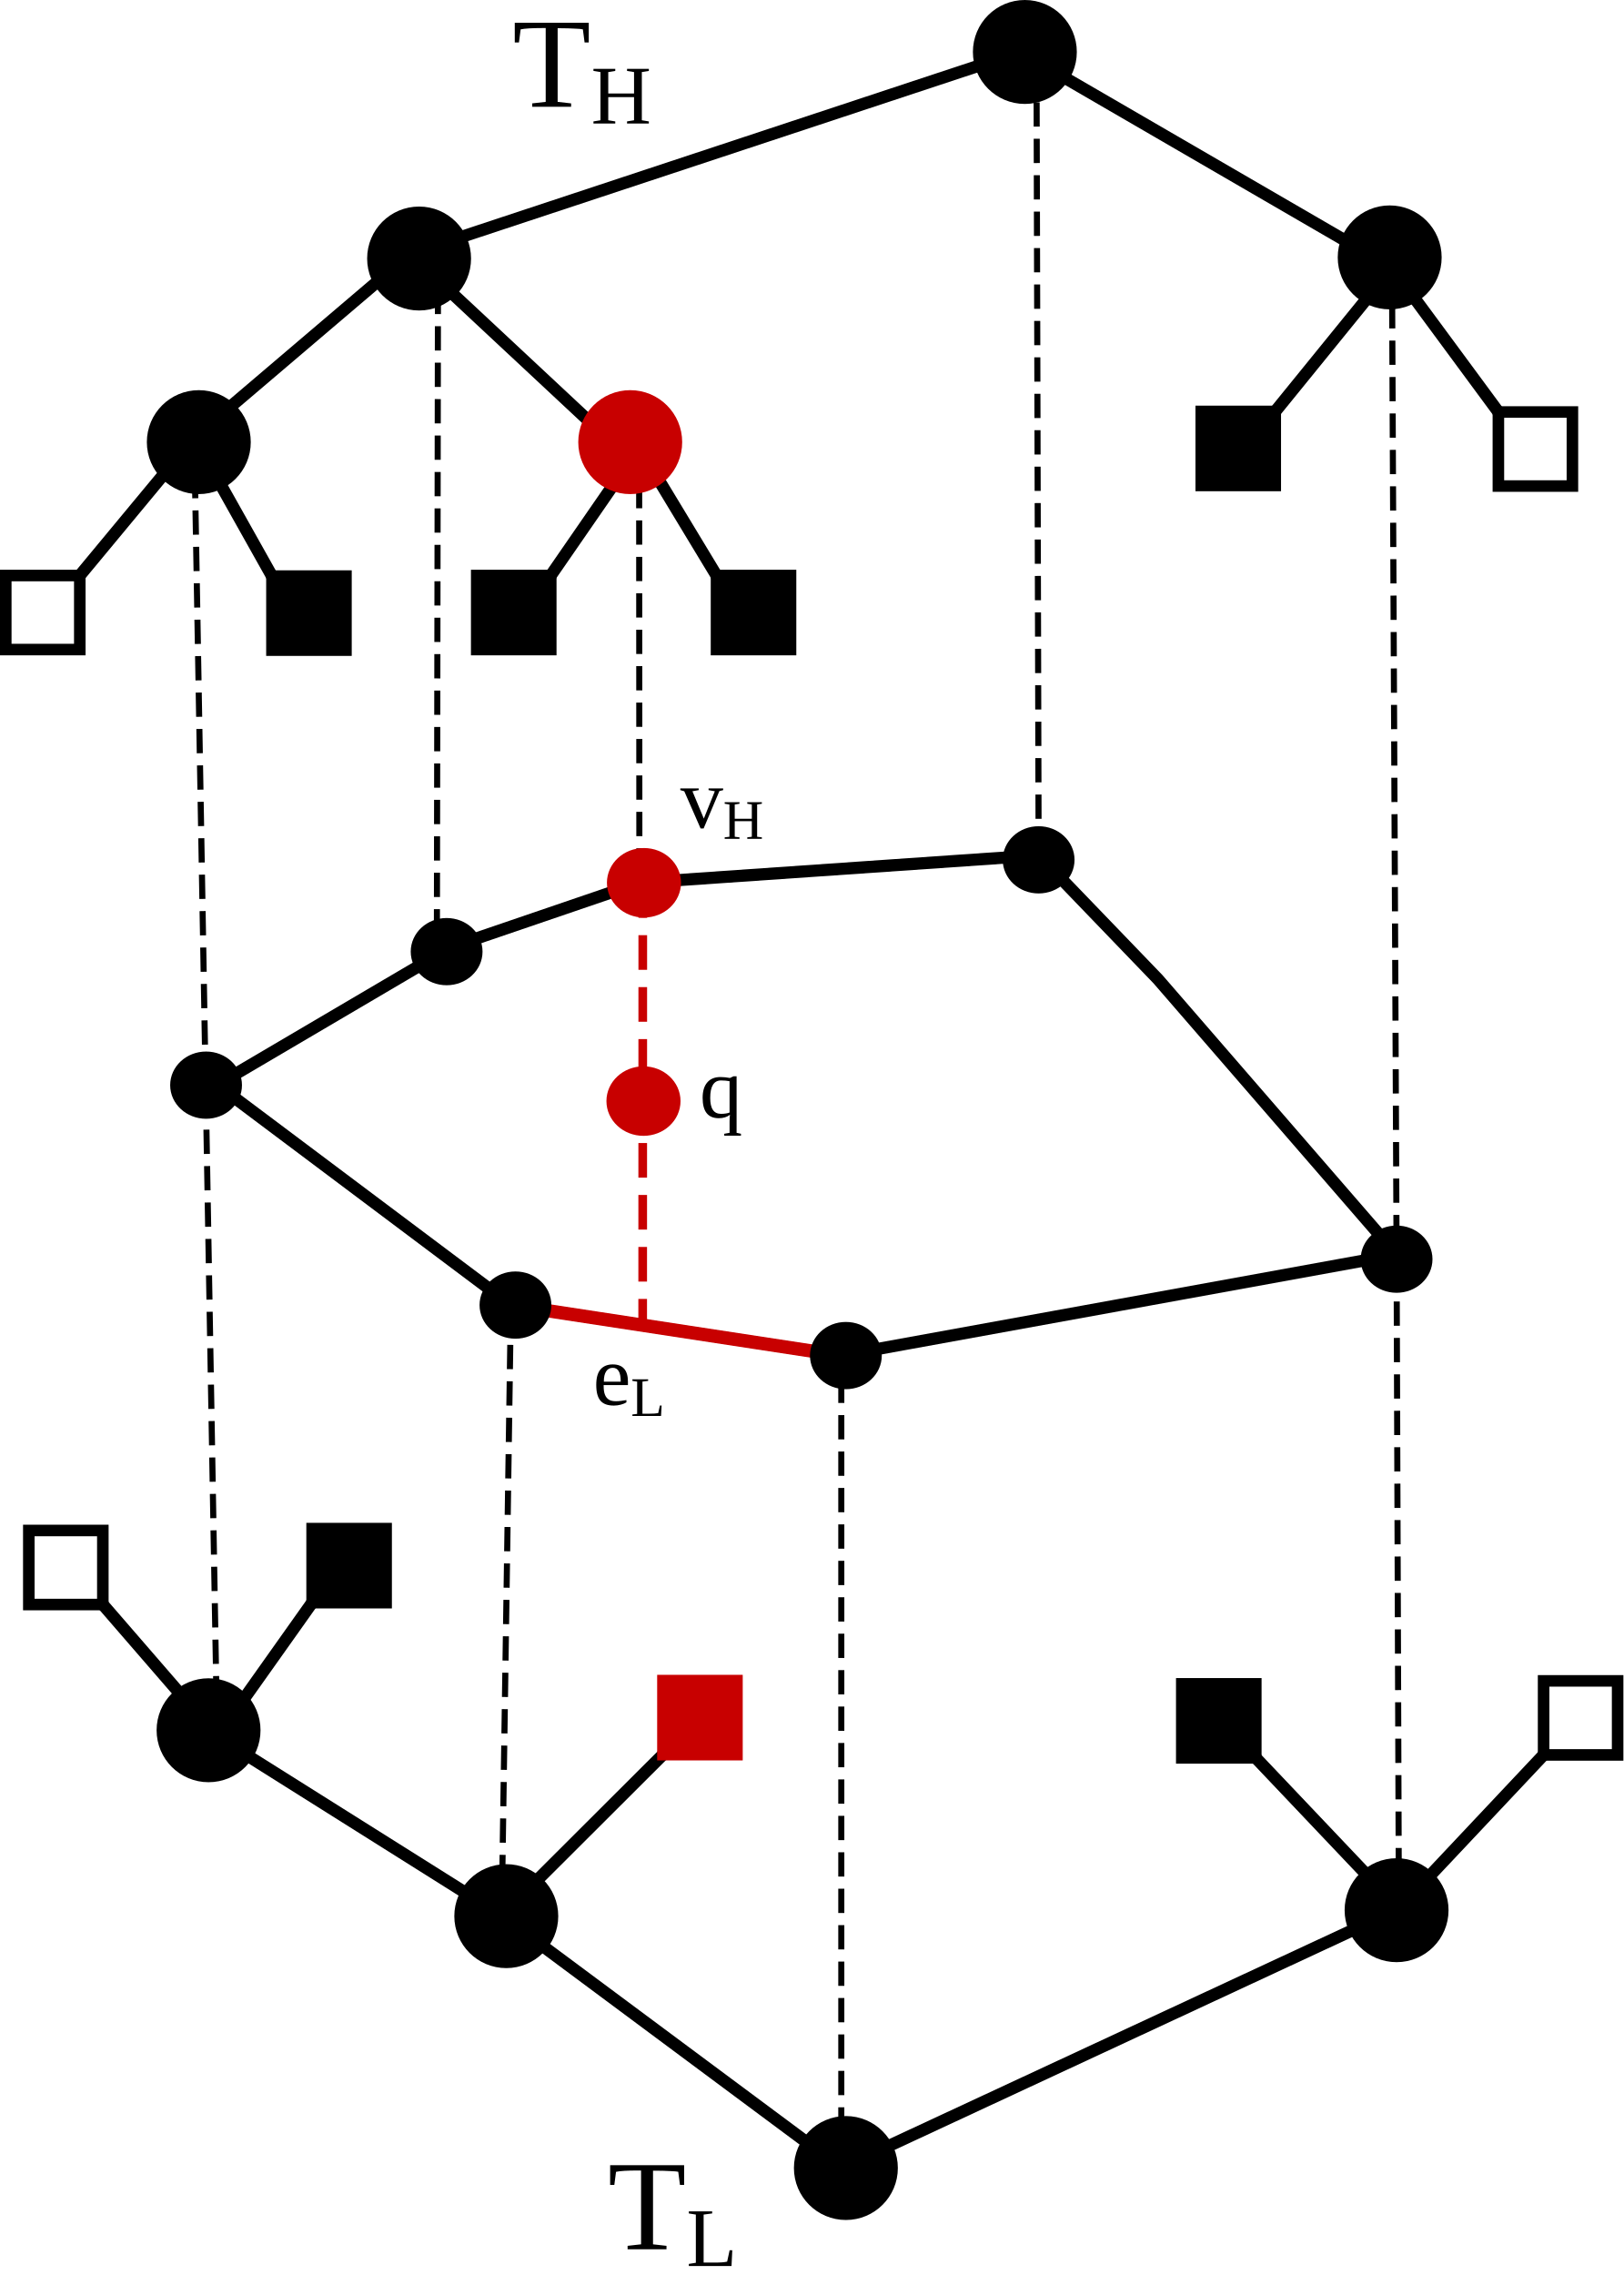
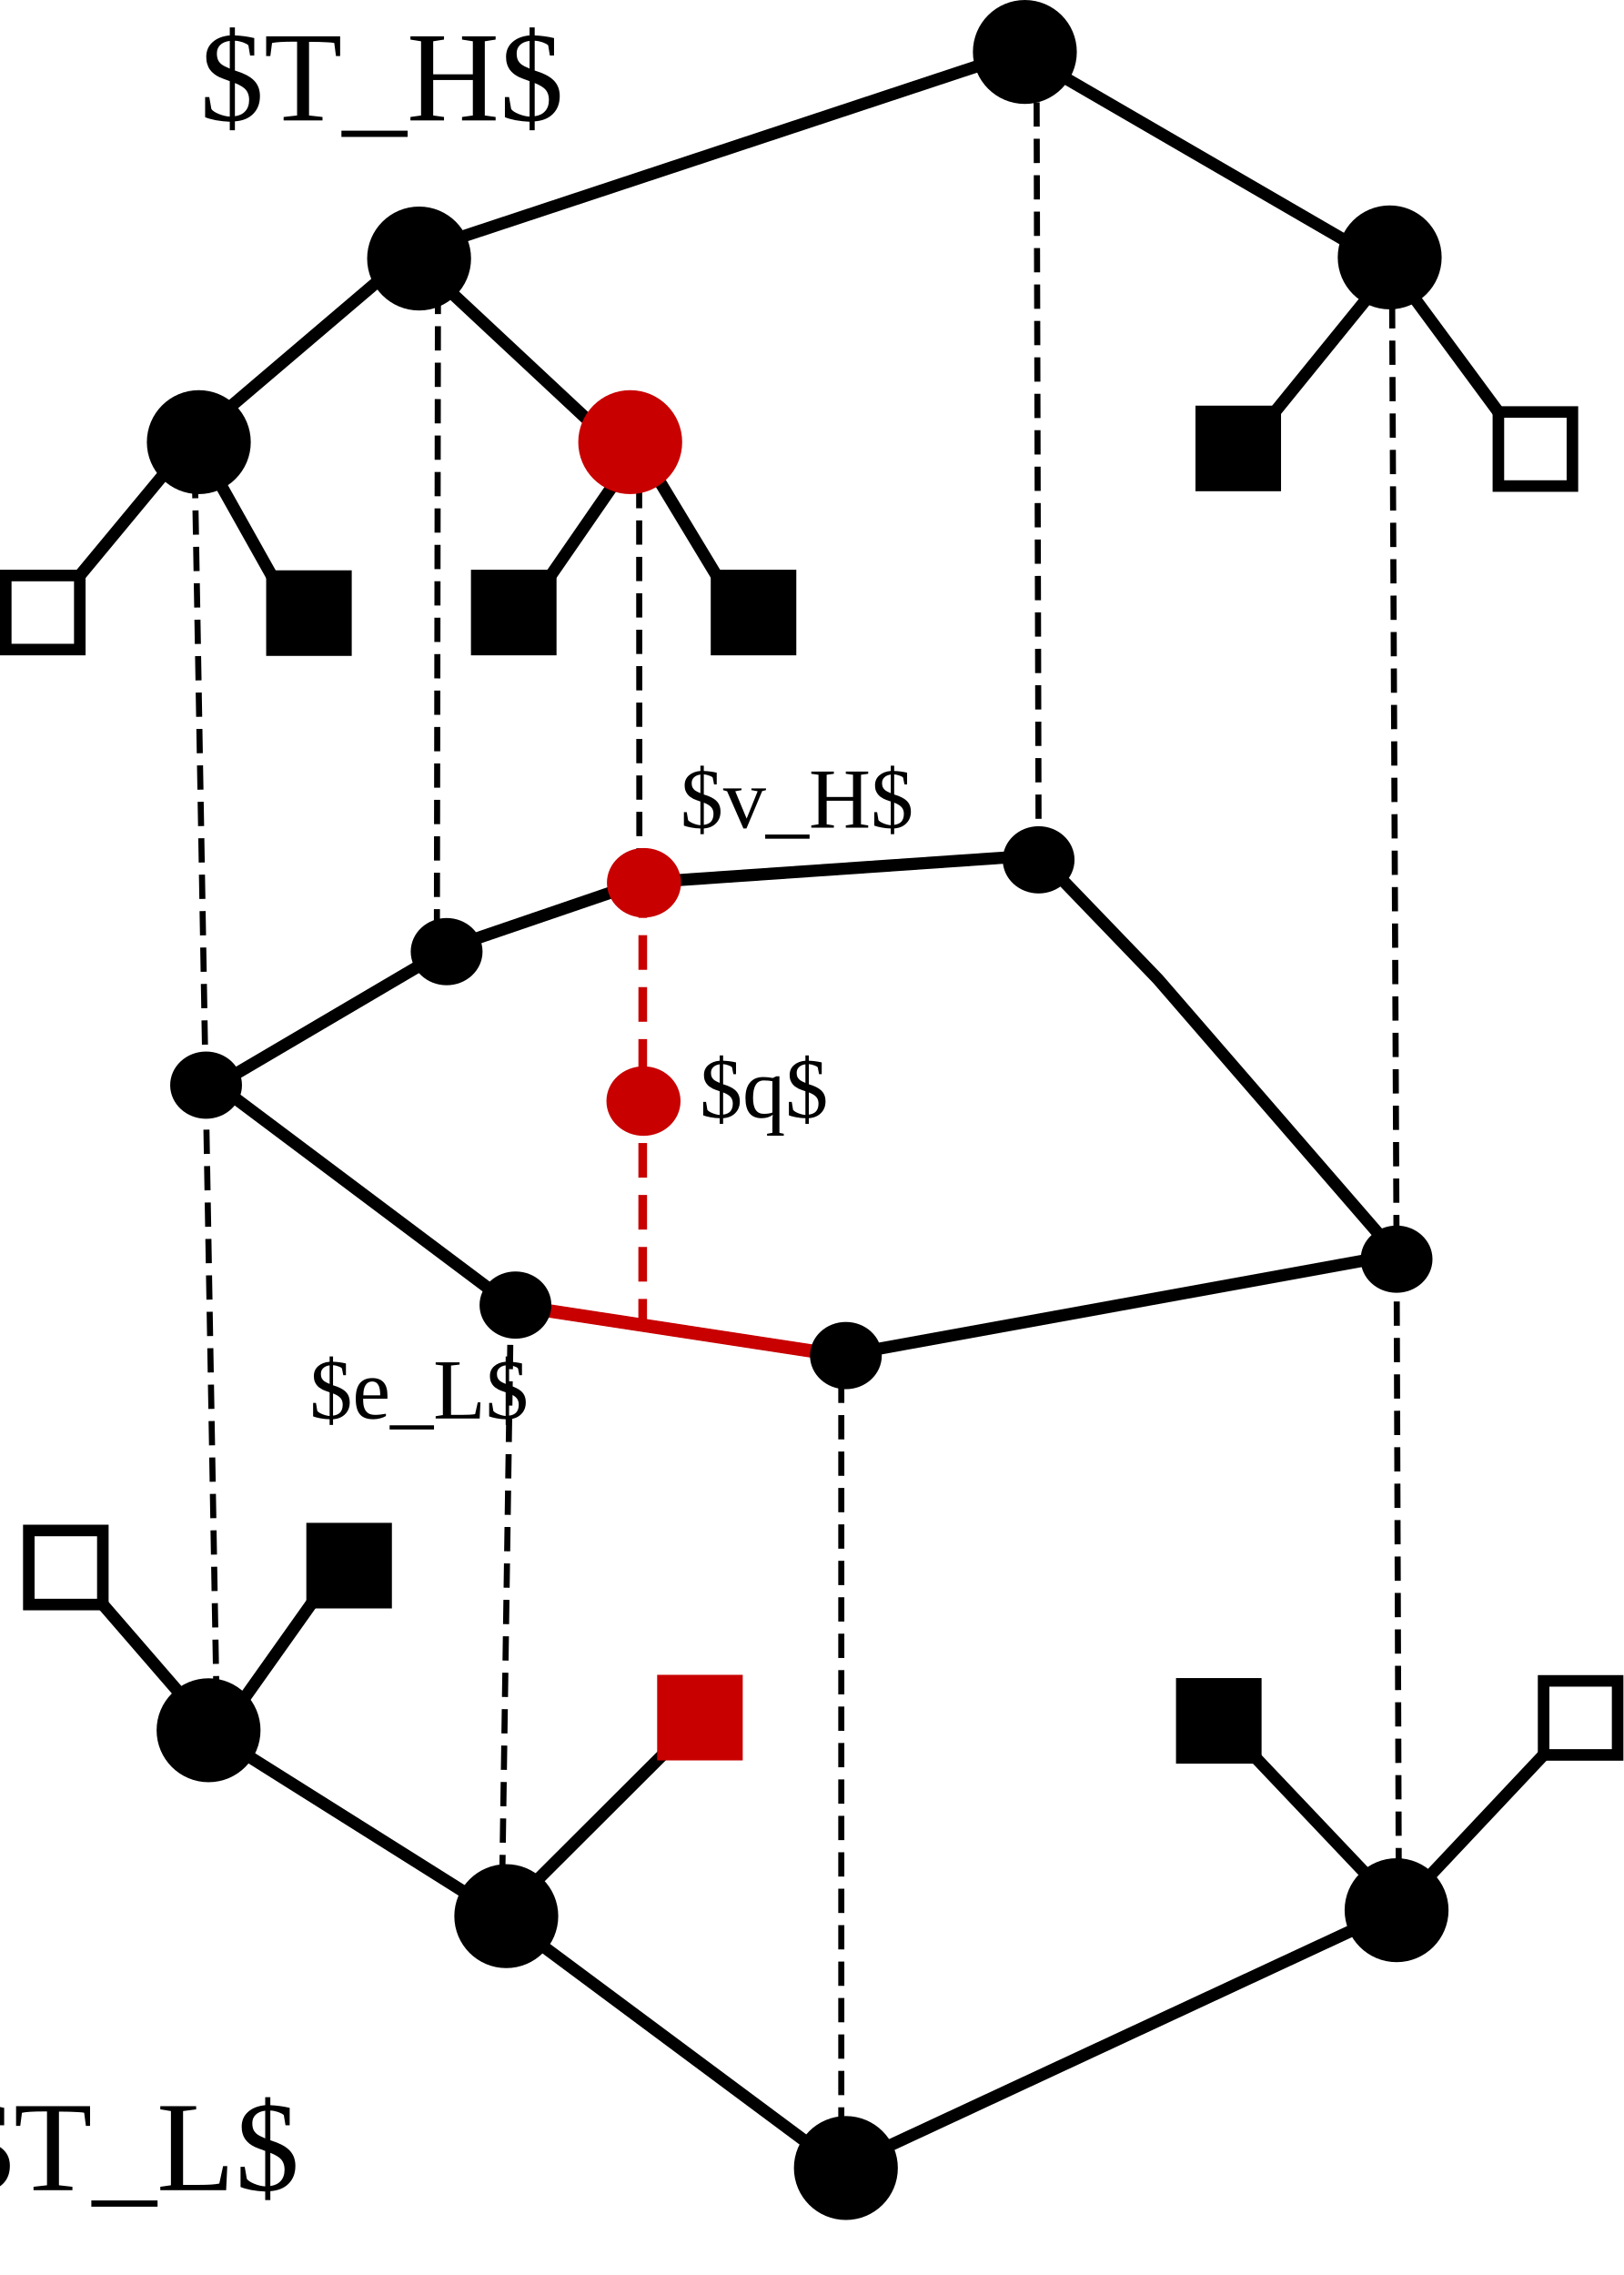
<svg xmlns="http://www.w3.org/2000/svg" width="133.708mm" height="187.336mm" viewBox="0 0 133.708 187.336" version="1.1" id="svg833">
  <defs id="defs827" />
  <g id="layer1" transform="translate(-5.125029,-30.02235)">
    <text xml:space="preserve" style="font-style:normal;font-variant:normal;font-weight:normal;font-stretch:normal;font-size:10.583px;line-height:1.25;font-family:'Times New Roman';-inkscape-font-specification:'Times New Roman, ';letter-spacing:0px;word-spacing:0px;fill:#000000;fill-opacity:1;stroke:none;stroke-width:0.265" x="5.292" y="143.542" id="text1501">
      <tspan id="tspan1499" x="5.292" y="152.936" style="stroke-width:0.265" />
    </text>
    <ellipse style="fill:#000000;fill-opacity:1;stroke:#000000;stroke-width:1.215;stroke-miterlimit:4;stroke-dasharray:none;stroke-opacity:1" id="path1378-09-3" cx="21.5" cy="66.43" rx="3.672" ry="3.672" />
    <ellipse style="fill:#000000;fill-opacity:1;stroke:#000000;stroke-width:1.215;stroke-miterlimit:4;stroke-dasharray:none;stroke-opacity:1" id="path1378-09-3-2" cx="39.643" cy="51.311" rx="3.672" ry="3.672" />
    <ellipse style="fill:#000000;fill-opacity:1;stroke:#000000;stroke-width:1.215;stroke-miterlimit:4;stroke-dasharray:none;stroke-opacity:1" id="path1378-09-3-24" cx="89.536" cy="34.302" rx="3.672" ry="3.672" />
    <ellipse style="fill:#000000;fill-opacity:1;stroke:#000000;stroke-width:1.215;stroke-miterlimit:4;stroke-dasharray:none;stroke-opacity:1" id="path1378-09-3-27" cx="119.585" cy="51.217" rx="3.672" ry="3.672" />
    <ellipse style="fill:#000000;fill-opacity:1;stroke:#000000;stroke-width:1.215;stroke-miterlimit:4;stroke-dasharray:none;stroke-opacity:1" id="path1378-09-3-25" cx="74.795" cy="208.549" rx="3.672" ry="3.672" />
    <ellipse style="fill:#000000;fill-opacity:1;stroke:#000000;stroke-width:1.215;stroke-miterlimit:4;stroke-dasharray:none;stroke-opacity:1" id="path1378-09-3-29" cx="46.824" cy="187.808" rx="3.672" ry="3.672" />
    <ellipse style="fill:#000000;fill-opacity:1;stroke:#000000;stroke-width:1.215;stroke-miterlimit:4;stroke-dasharray:none;stroke-opacity:1" id="path1378-09-3-1" cx="22.303" cy="172.5" rx="3.672" ry="3.672" />
    <ellipse style="fill:#000000;fill-opacity:1;stroke:#000000;stroke-width:1.215;stroke-miterlimit:4;stroke-dasharray:none;stroke-opacity:1" id="path1378-09-3-3" cx="120.152" cy="187.318" rx="3.672" ry="3.672" />
    <ellipse style="fill:#000000;fill-opacity:1;stroke:#000000;stroke-width:0.812;stroke-miterlimit:4;stroke-dasharray:none;stroke-opacity:1" id="path1378-09-3-65" cx="22.098" cy="119.38" rx="2.551" ry="2.362" />
    <ellipse style="fill:#000000;fill-opacity:1;stroke:#000000;stroke-width:0.812;stroke-miterlimit:4;stroke-dasharray:none;stroke-opacity:1" id="path1378-09-3-65-6" cx="41.911" cy="108.385" rx="2.551" ry="2.362" />
    <ellipse style="fill:#000000;fill-opacity:1;stroke:#000000;stroke-width:0.812;stroke-miterlimit:4;stroke-dasharray:none;stroke-opacity:1" id="path1378-09-3-65-3" cx="90.67" cy="100.826" rx="2.551" ry="2.362" />
    <path style="fill:none;stroke:#000000;stroke-width:1;stroke-linecap:butt;stroke-linejoin:miter;stroke-miterlimit:4;stroke-dasharray:none;stroke-opacity:1" d="m 23.012,119.347 19.277,-11.339 15.497,-5.292 32.884,-2.268 9.827,10.205 19.655,22.679 -45.735,8.315 -27.214,-4.158 z" id="path994" />
    <ellipse style="fill:#000000;fill-opacity:1;stroke:#000000;stroke-width:0.812;stroke-miterlimit:4;stroke-dasharray:none;stroke-opacity:1" id="path1378-09-3-65-64" cx="120.152" cy="133.71" rx="2.551" ry="2.362" />
    <path style="fill:none;stroke:#c80000;stroke-width:1.1;stroke-linecap:butt;stroke-linejoin:miter;stroke-opacity:1;stroke-miterlimit:4;stroke-dasharray:none" d="m 47.202,137.49 27.214,4.158" id="path1196" />
    <ellipse style="fill:#000000;fill-opacity:1;stroke:#000000;stroke-width:0.812;stroke-miterlimit:4;stroke-dasharray:none;stroke-opacity:1" id="path1378-09-3-65-8" cx="74.795" cy="141.647" rx="2.551" ry="2.362" />
    <ellipse style="fill:#000000;fill-opacity:1;stroke:#000000;stroke-width:0.812;stroke-miterlimit:4;stroke-dasharray:none;stroke-opacity:1" id="path1378-09-3-65-84" cx="47.58" cy="137.49" rx="2.551" ry="2.362" />
    <path style="fill:none;stroke:#000000;stroke-width:1;stroke-linecap:butt;stroke-linejoin:miter;stroke-miterlimit:4;stroke-dasharray:none;stroke-opacity:1" d="M 89.158,34.302 38.887,50.933 21.122,66.052" id="path996" />
    <path style="fill:none;stroke:#000000;stroke-width:1;stroke-linecap:butt;stroke-linejoin:miter;stroke-miterlimit:4;stroke-dasharray:none;stroke-opacity:1" d="M 38.887,50.933 55.896,66.808" id="path998" />
    <path style="fill:none;stroke:#000000;stroke-width:1;stroke-linecap:butt;stroke-linejoin:miter;stroke-miterlimit:4;stroke-dasharray:none;stroke-opacity:1" d="m 23.012,173.019 23.435,14.741 27.97,20.789 45.924,-21.356" id="path1002" />
-     <text xml:space="preserve" style="font-style:normal;font-variant:normal;font-weight:normal;font-stretch:normal;font-size:10.583px;line-height:1.25;font-family:'Times New Roman';-inkscape-font-specification:'Times New Roman, ';letter-spacing:0px;word-spacing:0px;fill:#000000;fill-opacity:1;stroke:none;stroke-width:0.265" x="47.335" y="38.817" id="text1006">
-       <tspan id="tspan1004" x="47.335" y="38.817" style="stroke-width:0.265">T<tspan style="font-size:65%;baseline-shift:sub" id="tspan1008">H</tspan>
+     <text xml:space="preserve" style="font-style:normal;font-variant:normal;font-weight:normal;font-stretch:normal;font-size:10.583px;line-height:1.25;font-family:'Times New Roman';-inkscape-font-specification:'Times New Roman, ';text-align:center;letter-spacing:0px;word-spacing:0px;text-anchor:middle;fill:#000000;fill-opacity:1;stroke:none;stroke-width:0.265" x="52.432" y="39.94" id="text1006">
+       <tspan id="tspan1004" x="52.432" y="39.94" style="text-align:center;text-anchor:middle;stroke-width:0.265">$T_H$<tspan style="font-size:65%;text-align:center;baseline-shift:sub;text-anchor:middle" id="tspan1008" />
      </tspan>
    </text>
-     <text xml:space="preserve" style="font-style:normal;font-variant:normal;font-weight:normal;font-stretch:normal;font-size:10.583px;line-height:1.25;font-family:'Times New Roman';-inkscape-font-specification:'Times New Roman, ';letter-spacing:0px;word-spacing:0px;fill:#000000;fill-opacity:1;stroke:none;stroke-width:0.265" x="55.193" y="215.241" id="text1006-9">
-       <tspan id="tspan1004-4" x="55.193" y="215.241" style="stroke-width:0.265">T<tspan style="font-size:65%;baseline-shift:sub" id="tspan1031">L</tspan>
+     <text xml:space="preserve" style="font-style:normal;font-variant:normal;font-weight:normal;font-stretch:normal;font-size:10.583px;line-height:1.25;font-family:'Times New Roman';-inkscape-font-specification:'Times New Roman, ';letter-spacing:0px;word-spacing:0px;fill:#000000;fill-opacity:1;stroke:none;stroke-width:0.265;text-anchor:middle;text-align:center;" x="45.108" y="210.377" id="text1006-9">
+       <tspan id="tspan1004-4" x="31.245" y="210.377" style="stroke-width:0.265;text-anchor:middle;text-align:center;">$T_L$<tspan style="font-size:65%;baseline-shift:sub;text-anchor:middle;text-align:center;" id="tspan1031" />
      </tspan>
    </text>
    <rect style="fill:none;fill-opacity:1;stroke:#000000;stroke-width:0.951;stroke-miterlimit:4;stroke-dasharray:none;stroke-dashoffset:0;stroke-opacity:1" id="rect1033" width="6.097" height="6.097" x="5.6" y="77.414" />
    <rect style="fill:none;fill-opacity:1;stroke:#000000;stroke-width:0.951;stroke-miterlimit:4;stroke-dasharray:none;stroke-dashoffset:0;stroke-opacity:1" id="rect1033-0" width="6.097" height="6.097" x="7.498" y="156.051" />
    <rect style="fill:none;fill-opacity:1;stroke:#000000;stroke-width:0.951;stroke-miterlimit:4;stroke-dasharray:none;stroke-dashoffset:0;stroke-opacity:1" id="rect1033-9" width="6.097" height="6.097" x="128.537" y="63.949" />
    <path style="fill:none;stroke:#000000;stroke-width:1;stroke-linecap:butt;stroke-linejoin:miter;stroke-miterlimit:4;stroke-dasharray:none;stroke-opacity:1" d="M 89.158,34.302 119.774,52.067" id="path1056" />
    <rect style="fill:#000000;fill-opacity:1;stroke:#000000;stroke-width:0.951;stroke-miterlimit:4;stroke-dasharray:none;stroke-dashoffset:0;stroke-opacity:1" id="rect1033-9-7" width="6.097" height="6.097" x="104.063" y="63.901" />
    <rect style="fill:#000000;fill-opacity:1;stroke:#000000;stroke-width:0.951;stroke-miterlimit:4;stroke-dasharray:none;stroke-dashoffset:0;stroke-opacity:1" id="rect1033-9-7-4" width="6.097" height="6.097" x="64.139" y="77.414" />
    <rect style="fill:#000000;fill-opacity:1;stroke:#000000;stroke-width:0.951;stroke-miterlimit:4;stroke-dasharray:none;stroke-dashoffset:0;stroke-opacity:1" id="rect1033-9-7-45" width="6.097" height="6.097" x="44.39" y="77.414" />
    <rect style="fill:#000000;fill-opacity:1;stroke:#000000;stroke-width:0.951;stroke-miterlimit:4;stroke-dasharray:none;stroke-dashoffset:0;stroke-opacity:1" id="rect1033-9-7-2" width="6.097" height="6.097" x="27.523" y="77.461" />
    <rect style="fill:#000000;fill-opacity:1;stroke:#000000;stroke-width:0.951;stroke-miterlimit:4;stroke-dasharray:none;stroke-dashoffset:0;stroke-opacity:1" id="rect1033-9-7-4-2" width="6.097" height="6.097" x="102.46" y="168.679" />
    <rect style="fill:#000000;fill-opacity:1;stroke:#000000;stroke-width:0.951;stroke-miterlimit:4;stroke-dasharray:none;stroke-dashoffset:0;stroke-opacity:1" id="rect1033-9-7-2-2" width="6.097" height="6.097" x="30.831" y="155.897" />
    <rect style="fill:none;fill-opacity:1;stroke:#000000;stroke-width:0.951;stroke-miterlimit:4;stroke-dasharray:none;stroke-dashoffset:0;stroke-opacity:1" id="rect1033-0-8" width="6.097" height="6.097" x="132.261" y="168.435" />
    <path style="fill:none;stroke:#000000;stroke-width:0.5;stroke-linecap:butt;stroke-linejoin:miter;stroke-miterlimit:4;stroke-dasharray:2, 1;stroke-dashoffset:0;stroke-opacity:1" d="M 21.122,66.052 23.012,173.019" id="path1138" />
    <path style="fill:none;stroke:#000000;stroke-width:0.5;stroke-linecap:butt;stroke-linejoin:miter;stroke-miterlimit:4;stroke-dasharray:2, 1;stroke-dashoffset:0;stroke-opacity:1" d="m 46.446,187.76 0.756,-50.271" id="path1140" />
    <path style="fill:none;stroke:#000000;stroke-width:0.5;stroke-linecap:butt;stroke-linejoin:miter;stroke-miterlimit:4;stroke-dasharray:2, 1;stroke-dashoffset:0;stroke-opacity:1" d="M 74.417,208.549 V 141.647" id="path1142" />
    <path style="fill:none;stroke:#000000;stroke-width:0.5;stroke-linecap:butt;stroke-linejoin:miter;stroke-miterlimit:4;stroke-dasharray:2, 1;stroke-dashoffset:0;stroke-opacity:1" d="m 120.341,187.193 -0.189,-53.862" id="path1144" />
    <path style="fill:none;stroke:#000000;stroke-width:0.5;stroke-linecap:butt;stroke-linejoin:miter;stroke-miterlimit:4;stroke-dasharray:2, 1;stroke-dashoffset:0;stroke-opacity:1" d="m 57.767,66.875 0.019,35.841" id="path1148" />
    <path style="fill:none;stroke:#000000;stroke-width:0.5;stroke-linecap:butt;stroke-linejoin:miter;stroke-miterlimit:4;stroke-dasharray:2, 1;stroke-dashoffset:0;stroke-opacity:1" d="m 119.774,52.067 0.378,81.265" id="path1150" />
    <path style="fill:none;stroke:#000000;stroke-width:0.5;stroke-linecap:butt;stroke-linejoin:miter;stroke-miterlimit:4;stroke-dasharray:2, 1;stroke-dashoffset:0;stroke-opacity:1" d="M 90.67,100.448 90.494,34.235" id="path1152" />
    <path style="fill:none;stroke:#000000;stroke-width:0.5;stroke-linecap:butt;stroke-linejoin:miter;stroke-miterlimit:4;stroke-dasharray:2, 1;stroke-dashoffset:0;stroke-opacity:1" d="m 41.202,50.886 -0.094,56.885" id="path1154" />
    <path style="fill:none;stroke:#000000;stroke-width:1;stroke-linecap:butt;stroke-linejoin:miter;stroke-miterlimit:4;stroke-dasharray:none;stroke-opacity:1" d="m 11.697,77.414 9.425,-11.362 6.401,11.409" id="path1158" />
    <path style="fill:none;stroke:#000000;stroke-width:1;stroke-linecap:butt;stroke-linejoin:miter;stroke-miterlimit:4;stroke-dasharray:none;stroke-opacity:1" d="M 50.487,77.414 57.767,66.875 64.139,77.414" id="path1160" />
    <ellipse style="fill:#c80000;fill-opacity:1;stroke:#c80000;stroke-width:1.215;stroke-miterlimit:4;stroke-dasharray:none;stroke-opacity:1" id="path1378-09-3-8" cx="57.032" cy="66.43" rx="3.672" ry="3.672" />
    <path style="fill:none;stroke:#000000;stroke-width:1;stroke-linecap:butt;stroke-linejoin:miter;stroke-miterlimit:4;stroke-dasharray:none;stroke-opacity:1" d="m 110.16,63.901 9.614,-11.834 8.763,11.882" id="path1162" />
    <path style="fill:none;stroke:#000000;stroke-width:1;stroke-linecap:butt;stroke-linejoin:miter;stroke-miterlimit:4;stroke-dasharray:none;stroke-opacity:1" d="m 13.595,162.148 9.417,10.872 7.82,-11.025" id="path1164" />
    <path style="fill:none;stroke:#000000;stroke-width:1;stroke-linecap:butt;stroke-linejoin:miter;stroke-miterlimit:4;stroke-dasharray:none;stroke-opacity:1" d="m 46.446,187.76 13.279,-13.252" id="path1166" />
    <rect style="fill:#c80000;fill-opacity:1;stroke:#c80000;stroke-width:0.951;stroke-miterlimit:4;stroke-dasharray:none;stroke-dashoffset:0;stroke-opacity:1" id="rect1033-9-7-45-5" width="6.097" height="6.097" x="59.726" y="168.412" />
    <path style="fill:none;stroke:#000000;stroke-width:1;stroke-linecap:butt;stroke-linejoin:miter;stroke-miterlimit:4;stroke-dasharray:none;stroke-opacity:1" d="m 108.557,174.776 11.783,12.417 11.92,-12.661" id="path1168" />
    <ellipse style="fill:#c80000;fill-opacity:1;stroke:#c80000;stroke-width:1;stroke-miterlimit:4;stroke-dasharray:none;stroke-opacity:1" id="path1378-09-3-65-62-4" cx="58.124" cy="120.692" rx="2.551" ry="2.362" />
    <path style="fill:none;stroke:#c80000;stroke-width:0.713;stroke-linecap:butt;stroke-linejoin:miter;stroke-miterlimit:4;stroke-dasharray:2.853, 1.426;stroke-dashoffset:0;stroke-opacity:1" d="m 58.067,102.749 -0.009,36.84" id="path1194" />
    <ellipse style="fill:#c80000;fill-opacity:1;stroke:#c80000;stroke-width:1;stroke-miterlimit:4;stroke-dasharray:none;stroke-opacity:1" id="path1378-09-3-65-62" cx="58.164" cy="102.716" rx="2.551" ry="2.362" />
-     <text xml:space="preserve" style="font-style:normal;font-variant:normal;font-weight:normal;font-stretch:normal;font-size:7.056px;line-height:1.25;font-family:'Times New Roman';-inkscape-font-specification:'Times New Roman, ';letter-spacing:0px;word-spacing:0px;fill:#000000;fill-opacity:1;stroke:none;stroke-width:0.265" x="53.955" y="145.703" id="text1200">
-       <tspan id="tspan1198" x="53.955" y="145.703" style="stroke-width:0.265">e<tspan style="font-size:65%;baseline-shift:sub" id="tspan1202">L</tspan>
+     <text xml:space="preserve" style="font-style:normal;font-variant:normal;font-weight:normal;font-stretch:normal;font-size:7.056px;line-height:1.25;font-family:'Times New Roman';-inkscape-font-specification:'Times New Roman, ';letter-spacing:0px;word-spacing:0px;fill:#000000;fill-opacity:1;stroke:none;stroke-width:0.265;text-anchor:middle;text-align:center;" x="58.862" y="146.826" id="text1200">
+       <tspan id="tspan1198" x="50.213" y="146.826" style="stroke-width:0.265;text-anchor:middle;text-align:center;">$e_L$<tspan style="font-size:65%;baseline-shift:sub;text-anchor:middle;text-align:center;" id="tspan1202" />
      </tspan>
    </text>
    <text xml:space="preserve" style="font-style:normal;font-variant:normal;font-weight:normal;font-stretch:normal;font-size:7.056px;line-height:1.25;font-family:'Times New Roman';-inkscape-font-specification:'Times New Roman, ';letter-spacing:0px;word-spacing:0px;fill:#000000;fill-opacity:1;stroke:none;stroke-width:0.265" x="61.158" y="98.183" id="text1206">
-       <tspan id="tspan1204" x="61.158" y="98.183" style="stroke-width:0.265">v<tspan style="font-size:65%;baseline-shift:sub" id="tspan1208">H</tspan>
+       <tspan id="tspan1204" x="61.158" y="98.183" style="stroke-width:0.265">$v_H$<tspan style="font-size:65%;baseline-shift:sub" id="tspan1208" />
      </tspan>
    </text>
    <text xml:space="preserve" style="font-style:normal;font-variant:normal;font-weight:normal;font-stretch:normal;font-size:7.056px;line-height:1.25;font-family:'Times New Roman';-inkscape-font-specification:'Times New Roman, ';letter-spacing:0px;word-spacing:0px;fill:#000000;fill-opacity:1;stroke:none;stroke-width:0.265" x="62.748" y="122.036" id="text1212">
-       <tspan id="tspan1210" x="62.748" y="122.036" style="stroke-width:0.265">q</tspan>
+       <tspan id="tspan1210" x="62.748" y="122.036" style="stroke-width:0.265">$q$</tspan>
    </text>
  </g>
</svg>
